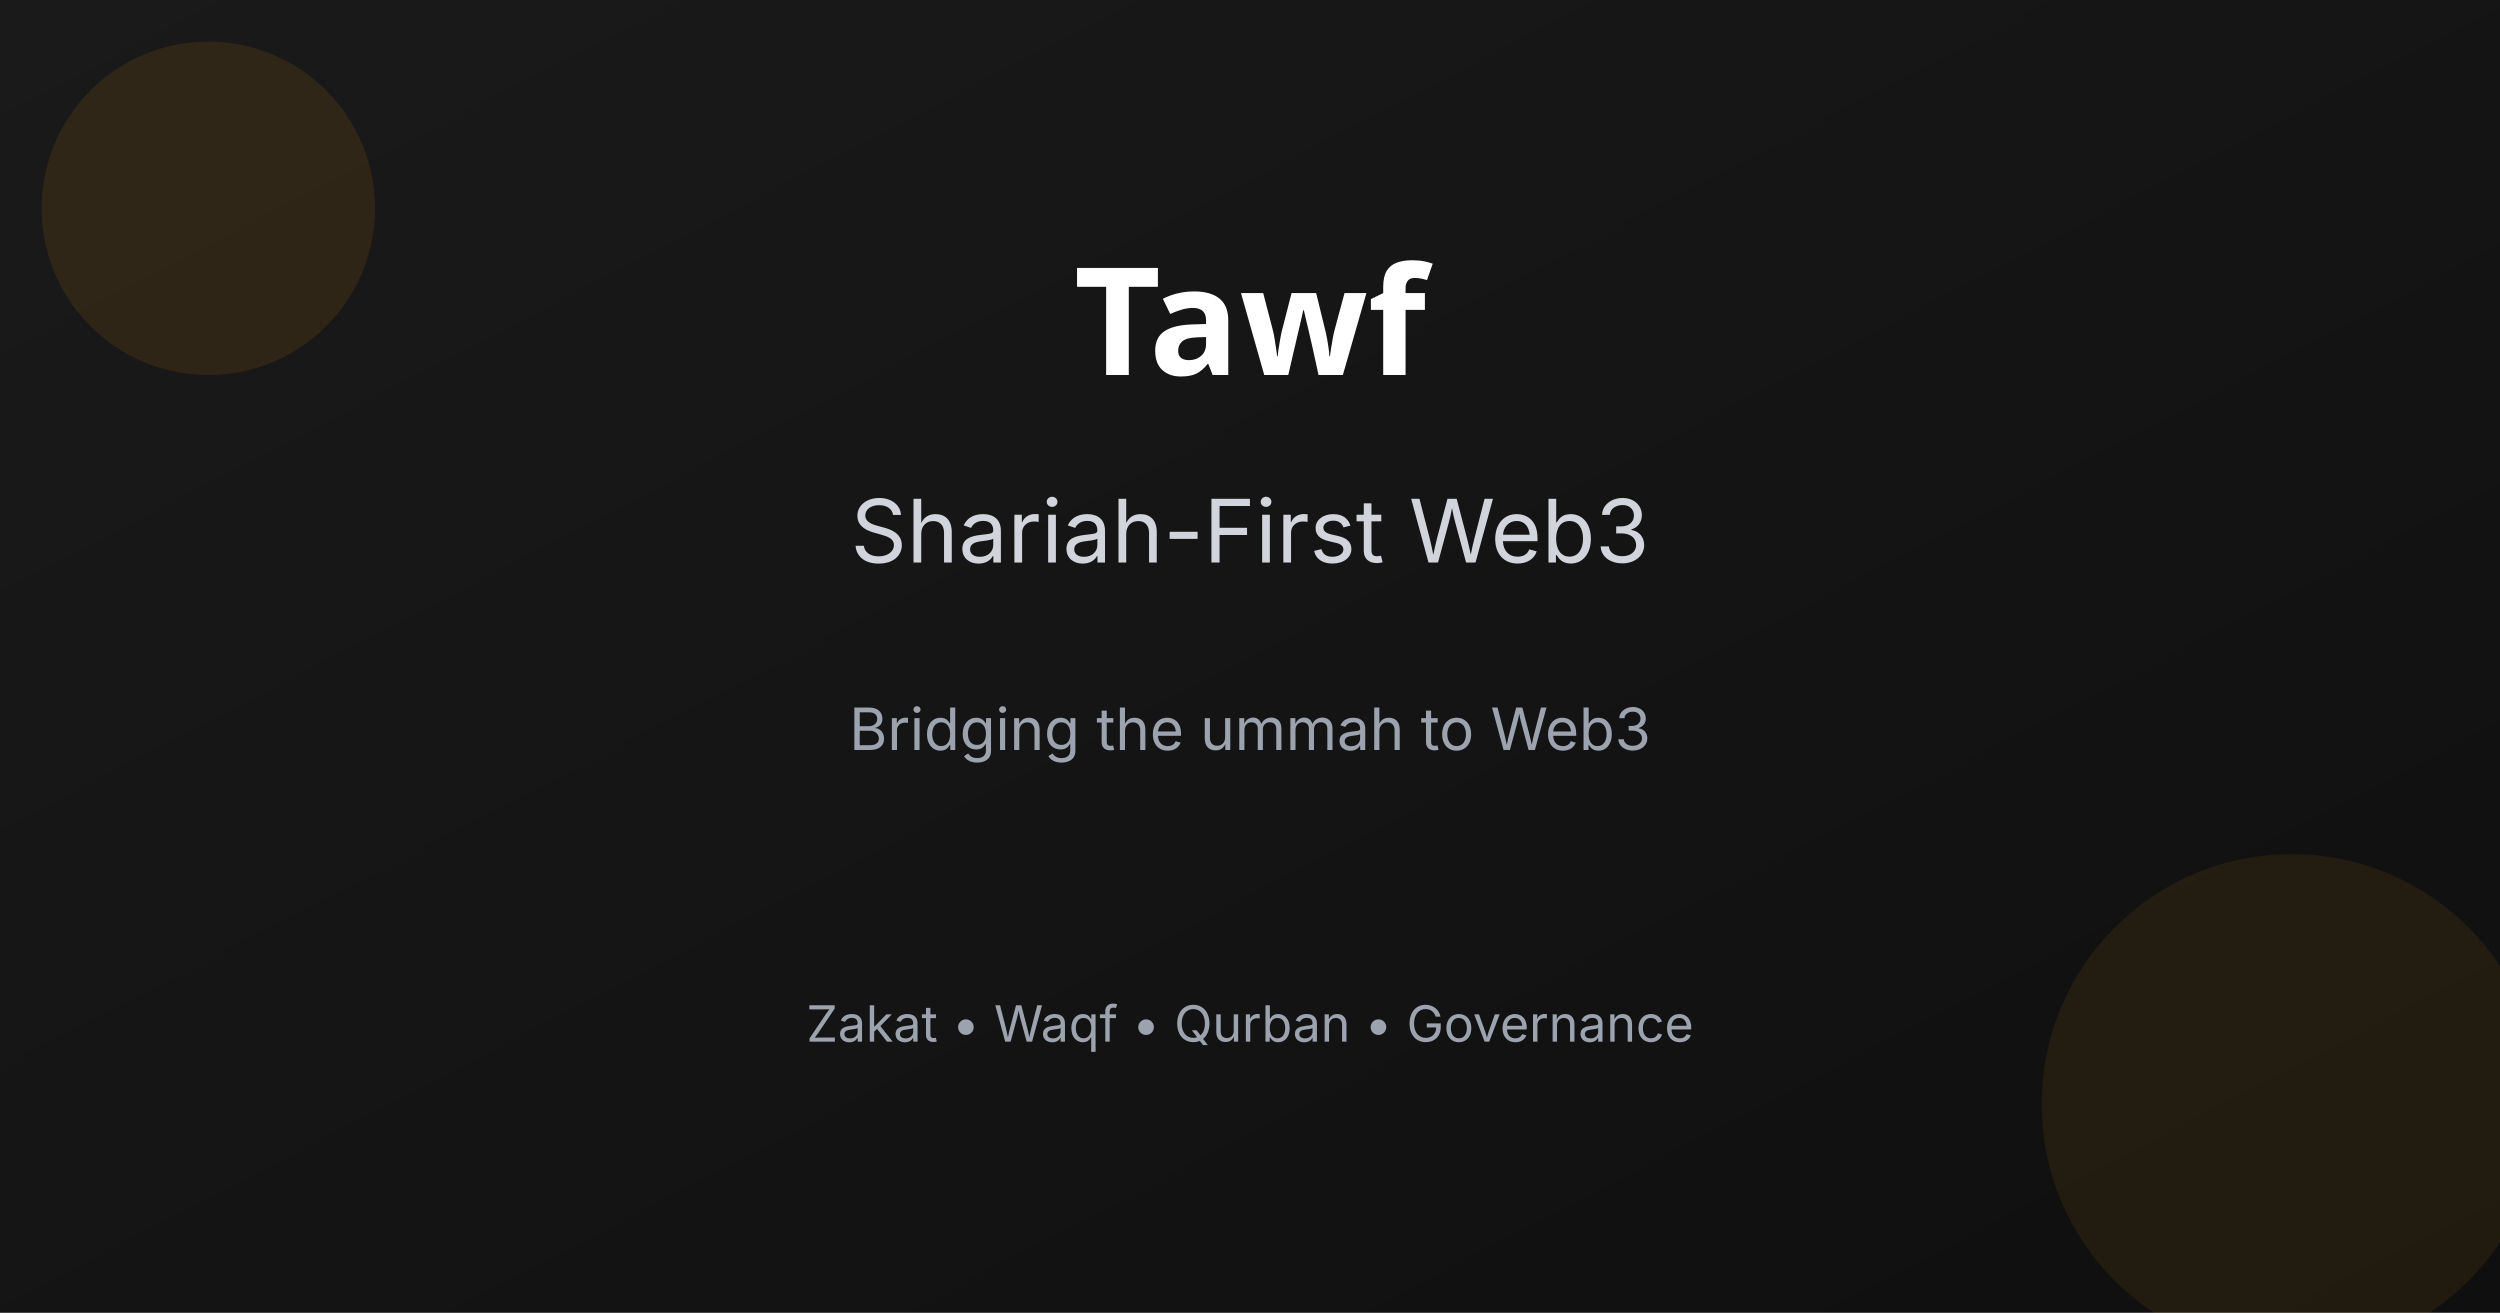
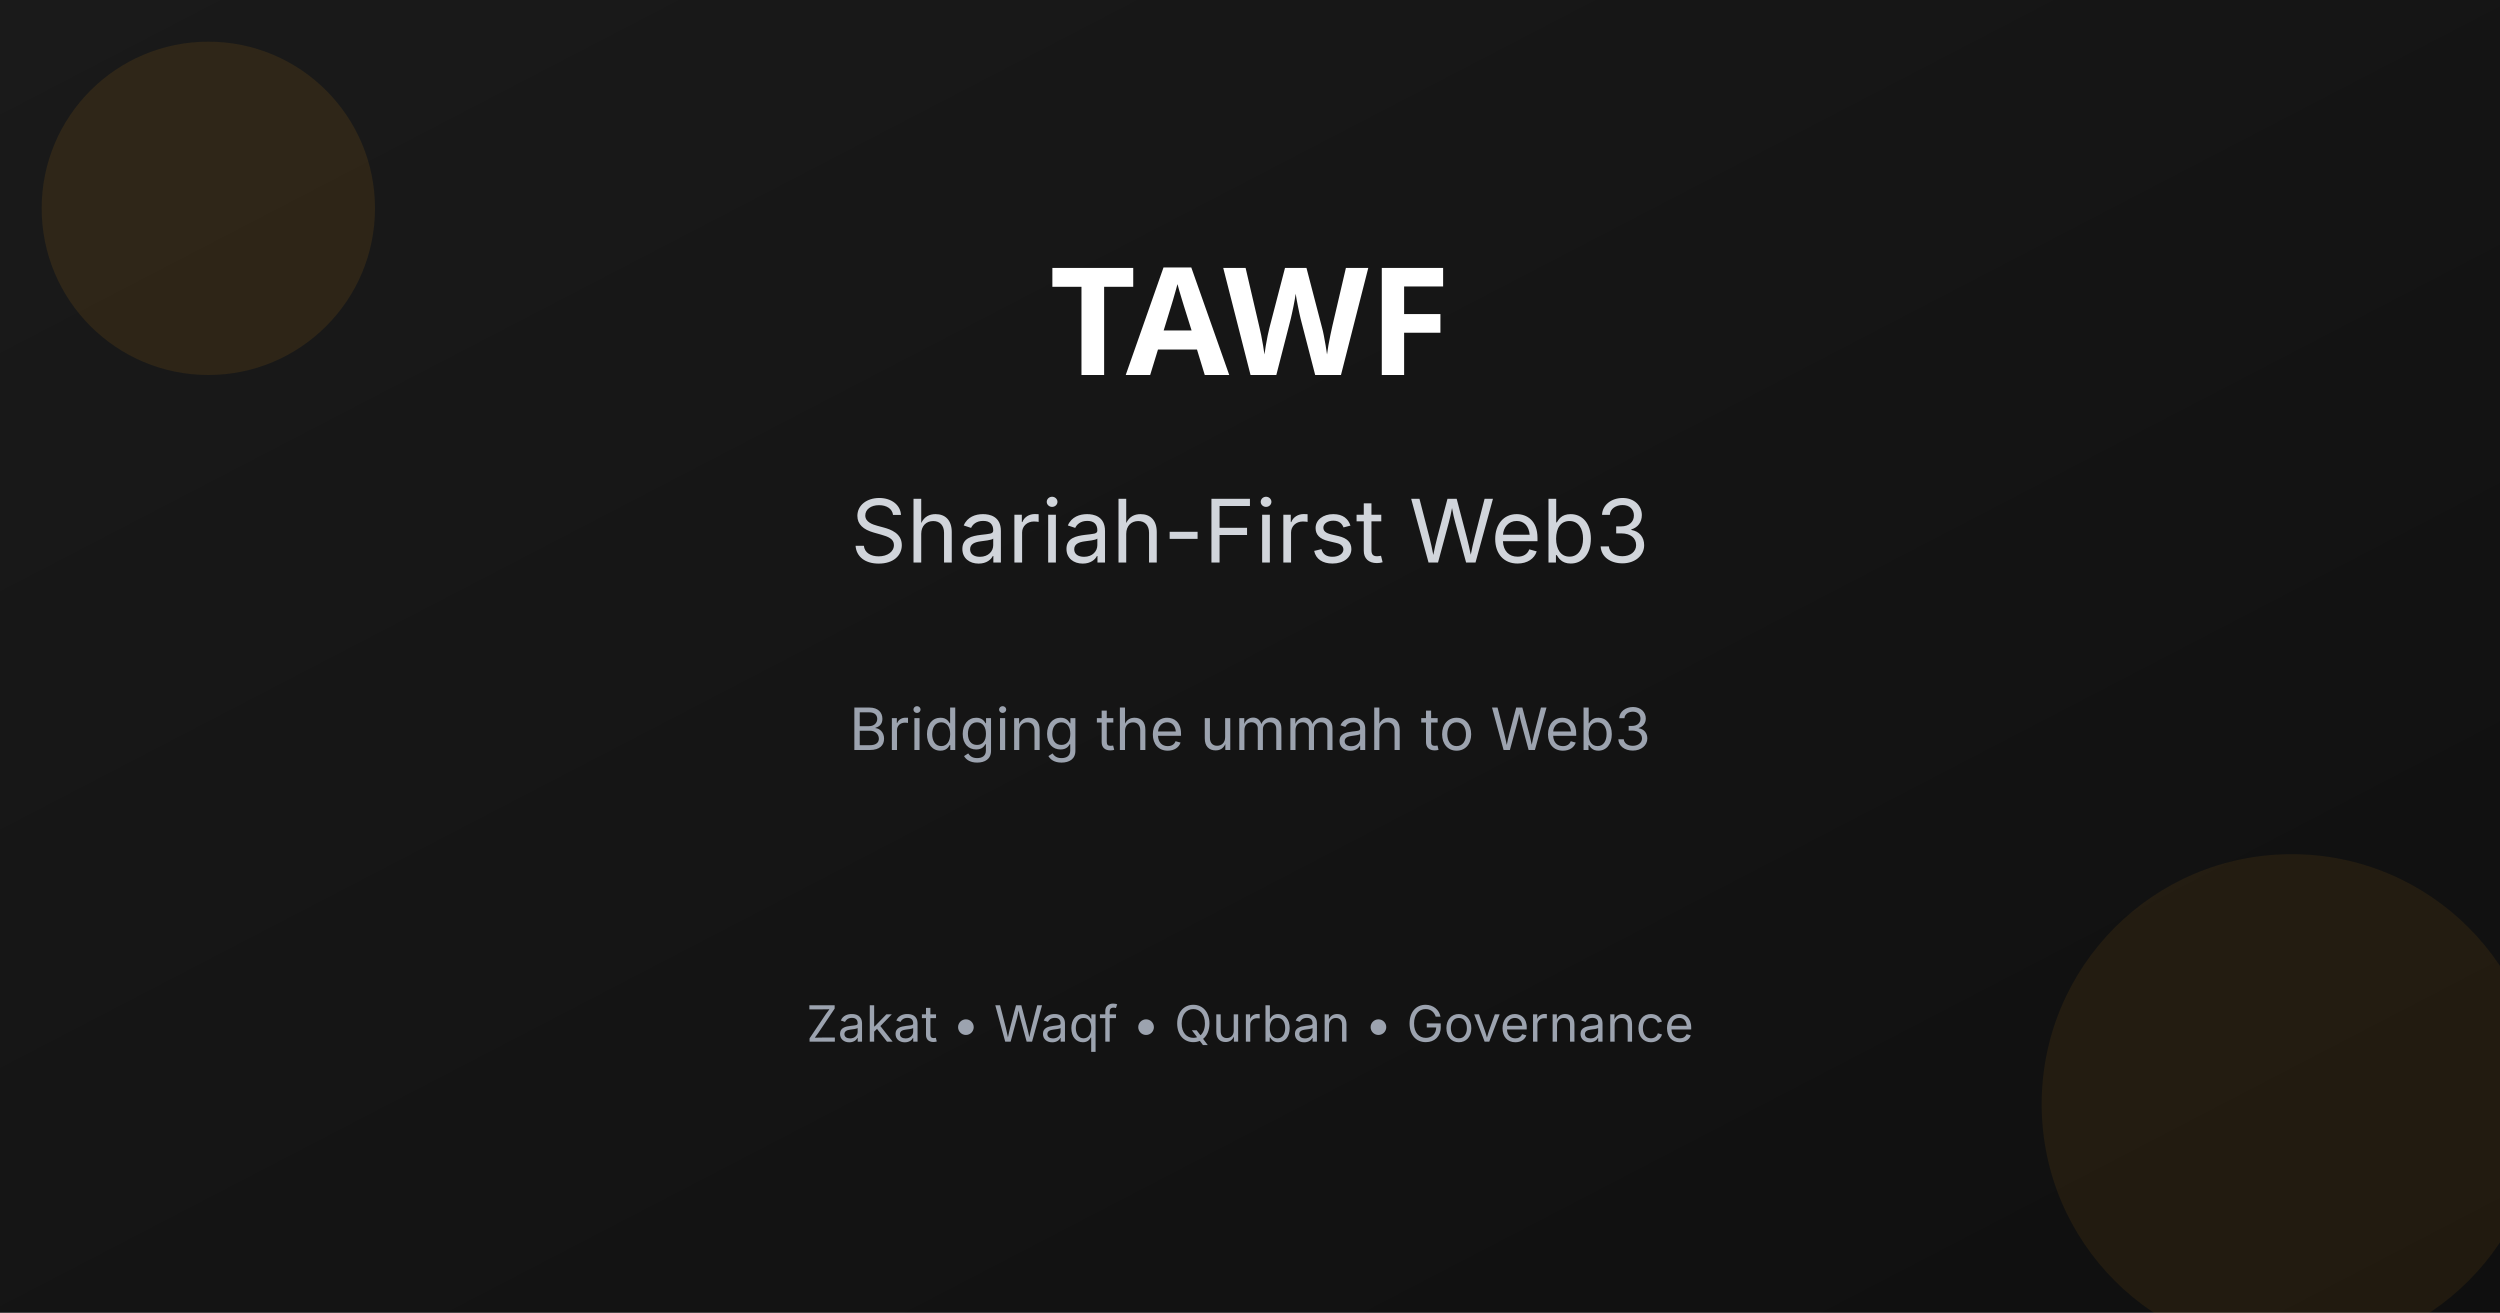
<svg xmlns="http://www.w3.org/2000/svg" width="1200" height="630" viewBox="0 0 1200 630">
  <rect width="1200" height="630" fill="#000000" />
  <defs>
    <linearGradient id="bgGradient" x1="0%" y1="0%" x2="100%" y2="100%">
      <stop offset="0%" style="stop-color:#1a1a1a;stop-opacity:1" />
      <stop offset="100%" style="stop-color:#0f0f0f;stop-opacity:1" />
    </linearGradient>
    <linearGradient id="accentGradient" x1="0%" y1="0%" x2="100%" y2="100%">
      <stop offset="0%" style="stop-color:#f59e0b;stop-opacity:1" />
      <stop offset="100%" style="stop-color:#d97706;stop-opacity:1" />
    </linearGradient>
  </defs>
  <rect width="1200" height="630" fill="url(#bgGradient)" />
  <circle cx="100" cy="100" r="80" fill="#f59e0b" opacity="0.1" />
  <circle cx="1100" cy="530" r="120" fill="#f59e0b" opacity="0.08" />
  <text x="600" y="180" font-family="Space Grotesk, sans-serif" font-size="72" font-weight="700" text-anchor="middle" fill="#ffffff">
-     Tawf
+     TAWF
  </text>
  <text x="600" y="270" font-family="Inter, sans-serif" font-size="42" text-anchor="middle" fill="#d1d5db">
    Shariah-First Web3
  </text>
  <text x="600" y="360" font-family="Inter, sans-serif" font-size="28" text-anchor="middle" fill="#9ca3af">
    Bridging the ummah to Web3
  </text>
  <line x1="300" y1="420" x2="900" y2="420" stroke="url(#accentGradient)" stroke-width="3" opacity="0.6" />
  <text x="600" y="500" font-family="Inter, sans-serif" font-size="24" text-anchor="middle" fill="#9ca3af">
    Zakat • Waqf • Qurban • Governance
  </text>
</svg>
